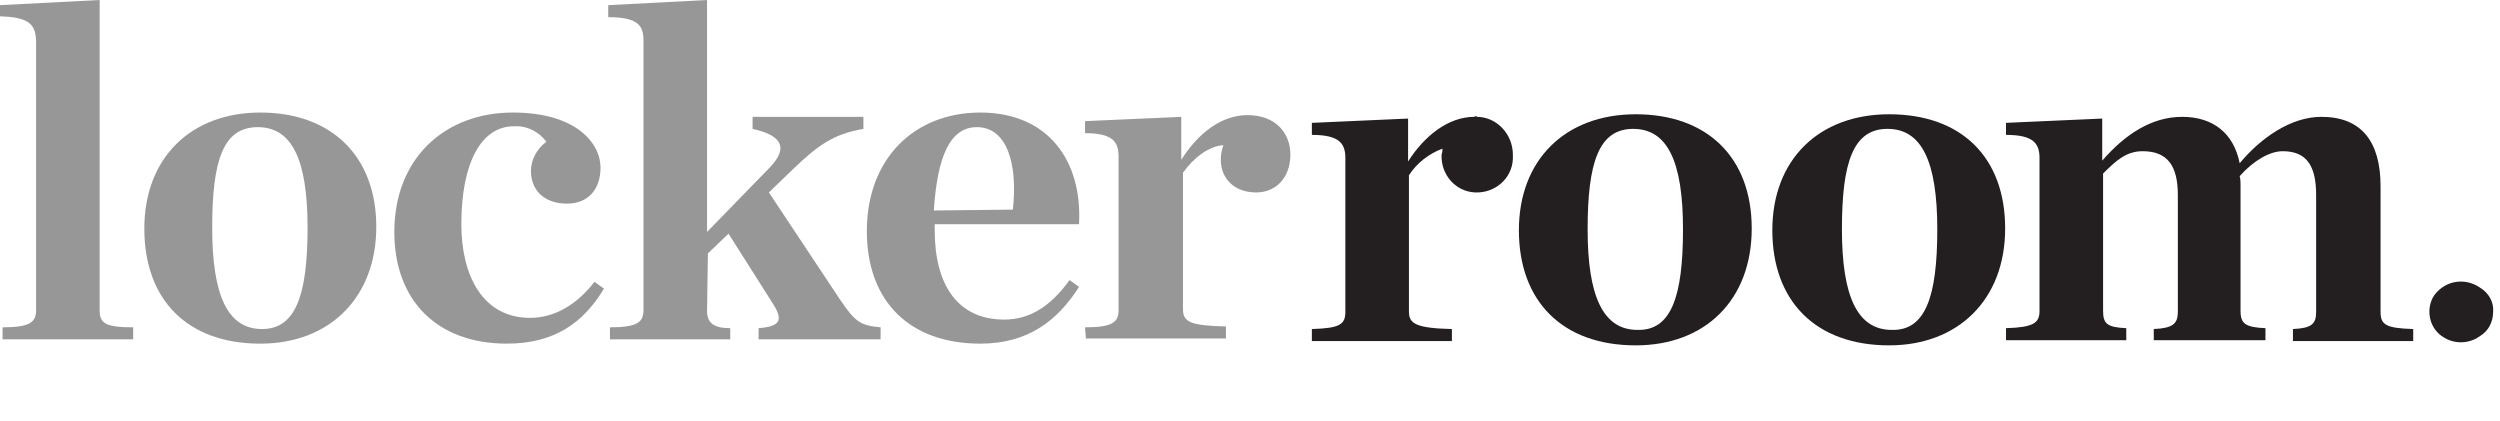
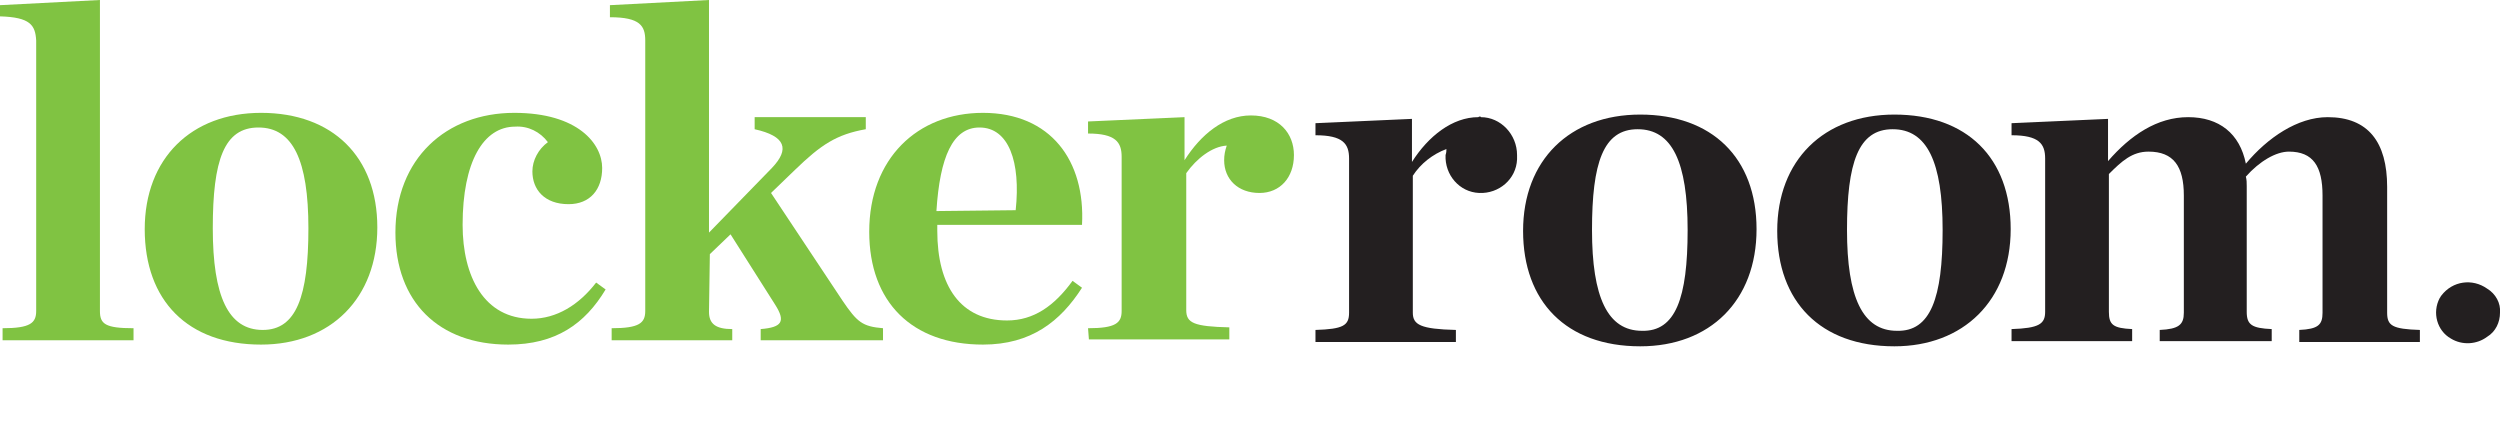
- <svg xmlns="http://www.w3.org/2000/svg" version="1.1" id="Layer_1" x="0px" y="0px" width="291px" height="49px" viewBox="0 0 291 49" enable-background="new 0 0 291 49" xml:space="preserve">
-   <g>
-     <path fill="#979797" d="M0.3,38.1c3.2,0,3.9-0.6,3.9-2V4.7C4.1,2.9,3.5,2,0,1.9V0.6L11.6,0v36.1c0,1.5,0.6,2,3.9,2v1.4H0.3V38.1z" />
-     <path fill="#979797" d="M16.8,26.6c0-8.2,5.4-13.5,13.5-13.5c8.3,0,13.5,5.1,13.5,13.3C43.8,34.6,38.4,40,30.3,40   C21.8,40,16.8,34.9,16.8,26.6z M35.8,26.5c0-7.9-1.8-11.7-5.8-11.7s-5.3,3.8-5.3,11.7c0,7.9,1.8,11.8,5.8,11.8   C34.4,38.3,35.8,34.4,35.8,26.5z" />
-     <path fill="#979797" d="M45.9,27c0-8.6,5.9-13.9,13.8-13.9c7.4,0,10.2,3.6,10.2,6.4c0,2.5-1.4,4.2-3.9,4.2c-2.8,0-4.2-1.7-4.2-3.8   c0-1.3,0.7-2.6,1.8-3.4c-0.9-1.2-2.3-1.9-3.8-1.8c-3.7,0-6.1,4.1-6.1,11.399c0,6,2.5,10.9,8,10.9c2.9,0,5.5-1.6,7.5-4.2l1.1,0.8   c-2.4,4-5.8,6.4-11.3,6.4C50.9,40,45.9,35,45.9,27z M82.3,36.2c0,1.399,0.8,2,2.7,2v1.3H71v-1.4c3.2,0,3.9-0.6,3.9-2V4.7   C74.9,3,74.3,2,70.8,2V0.6L82.3,0v27l7.3-7.5c2.1-2.2,1.6-3.7-2-4.5v-1.4h12.9V15c-3.4,0.6-5.2,1.8-8.2,4.7l-2.8,2.7l8.3,12.5   c1.7,2.5,2.3,3,4.7,3.199v1.4H88.3v-1.3c2.5-0.2,2.9-0.9,1.7-2.8l-5.2-8.2l-2.4,2.3L82.3,36.2z" />
-     <path fill="#979797" d="M100.9,26.9c0-8.5,5.6-13.8,13.2-13.8c7.9,0,11.9,5.6,11.5,13h-16.8v0.7c0,6.4,2.7,10.4,8.1,10.4   c3.1,0,5.5-1.7,7.6-4.601l1.1,0.801c-2.5,3.899-5.9,6.6-11.5,6.6C105.9,40,100.9,35.1,100.9,26.9z M108.7,24.5l9.2-0.1   c0.6-5.601-0.8-9.601-4.2-9.601C110.6,14.8,109.1,18.2,108.7,24.5z" />
-     <path fill="#979797" d="M126.3,38.1c3.2,0,3.9-0.6,3.9-2V18.2c0-1.7-0.7-2.7-3.9-2.7v-1.4l11.2-0.5v5c1.9-3,4.6-5.2,7.7-5.2   c3.3,0,5,2.1,5,4.6c0,2.6-1.601,4.4-4,4.4c-2.5,0-4.1-1.601-4.1-3.8c0-0.6,0.1-1.1,0.3-1.7c-1.7,0.1-3.5,1.5-4.7,3.2V36   c0,1.5,0.9,1.9,5,2v1.4h-16.3L126.3,38.1z" />
-     <path fill="#231F20" d="M250.7,38.3c2.2-0.1,2.8-0.6,2.8-2V22.7c0-3.4-1.2-5.1-4.1-5.1c-1.9,0-3.101,1.1-4.601,2.6v16   c0,1.5,0.5,1.899,2.7,2V39.6h-14V38.2c3.2-0.101,3.9-0.601,3.9-2V18.4c0-1.7-0.7-2.7-3.9-2.7v-1.4l11.2-0.5v4.9   c2.6-3,5.7-5.1,9.3-5.1s6,1.9,6.7,5.4c2.5-3,6-5.4,9.5-5.4c4.7,0,6.899,2.9,6.899,8.1v14.6c0,1.5,0.601,1.9,3.801,2v1.4h-14v-1.4   c2.199-0.1,2.699-0.6,2.699-2V22.7c0-3.4-1.1-5.1-3.899-5.1c-1.5,0-3.4,1.1-5,2.9c0.1,0.4,0.1,0.7,0.1,1.1V36.2   c0,1.5,0.601,1.899,2.9,2V39.6h-13V38.3L250.7,38.3z M290.2,36.3c0,1.101-0.5,2.2-1.5,2.8c-1.2,0.9-2.9,1-4.2,0.2   c-1.6-0.899-2.2-3-1.3-4.7c0.1-0.1,0.1-0.199,0.2-0.3c1.3-1.7,3.6-2,5.3-0.8C289.7,34.1,290.3,35.2,290.2,36.3" />
-     <path fill="#231F20" d="M190.4,13.3c-8.2,0-13.601,5.3-13.601,13.5c0,8.2,5,13.4,13.601,13.4c8.1,0,13.5-5.3,13.5-13.601   C203.9,18.3,198.7,13.3,190.4,13.3z M190.6,38.4c-4,0-5.8-3.9-5.8-11.7c0-7.8,1.3-11.7,5.3-11.7s5.801,3.8,5.801,11.7   C195.9,34.6,194.5,38.5,190.6,38.4z M219.9,13.3c-8.2,0-13.601,5.3-13.601,13.5c0,8.2,5,13.4,13.601,13.4c8,0,13.5-5.3,13.5-13.601   C233.4,18.3,228.3,13.3,219.9,13.3z M220.2,38.4c-4,0-5.8-3.9-5.8-11.7c0-7.8,1.3-11.7,5.3-11.7s5.8,3.8,5.8,11.7   C225.5,34.6,224.1,38.5,220.2,38.4z" />
-     <path fill="#231F20" d="M171.6,13.6c-3,0-5.8,2.2-7.699,5.2v-5l-11.2,0.5v1.4c3.2,0,3.899,1,3.899,2.7v17.9   c0,1.5-0.699,1.9-3.899,2v1.4H169v-1.4c-4.1-0.1-5-0.6-5-2V20.4c0.9-1.4,2.3-2.5,3.9-3.1c0,0.2,0,0.4-0.101,0.7   c-0.1,2.3,1.601,4.3,3.9,4.4c2.3,0.1,4.3-1.601,4.399-3.9v-0.1V18c0-2.4-1.899-4.4-4.199-4.4C171.9,13.5,171.7,13.5,171.6,13.6" />
-   </g>
+ <svg xmlns="http://www.w3.org/2000/svg" version="1.1" id="Layer_1" x="0px" y="0px" viewBox="0 0 290.2 50.9" style="enable-background:new 0 0 290.2 50.9;" xml:space="preserve">
+   <style type="text/css">
+ 	.st0{fill:#80C342;}
+ 	.st1{fill:#231F20;}
+ </style>
+   <path class="st0" d="M0.3,38.1c3.2,0,3.9-0.6,3.9-2V4.7C4.1,2.9,3.5,2,0,1.9V0.6L11.6,0v36.1c0,1.5,0.6,2,3.9,2v1.4H0.3V38.1z" />
+   <path class="st0" d="M16.8,26.6c0-8.2,5.4-13.5,13.5-13.5c8.3,0,13.5,5.1,13.5,13.3S38.4,40,30.3,40C21.8,40,16.8,34.9,16.8,26.6z   M35.8,26.5c0-7.9-1.8-11.7-5.8-11.7s-5.3,3.8-5.3,11.7s1.8,11.8,5.8,11.8C34.4,38.3,35.8,34.4,35.8,26.5L35.8,26.5z" />
+   <path class="st0" d="M45.9,27c0-8.6,5.9-13.9,13.8-13.9c7.4,0,10.2,3.6,10.2,6.4c0,2.5-1.4,4.2-3.9,4.2c-2.8,0-4.2-1.7-4.2-3.8  c0-1.3,0.7-2.6,1.8-3.4c-0.9-1.2-2.3-1.9-3.8-1.8c-3.7,0-6.1,4.1-6.1,11.4c0,6,2.5,10.9,8,10.9c2.9,0,5.5-1.6,7.5-4.2l1.1,0.8  c-2.4,4-5.8,6.4-11.3,6.4C50.9,40,45.9,35,45.9,27z" />
+   <path class="st0" d="M82.3,36.2c0,1.4,0.8,2,2.7,2v1.3H71v-1.4c3.2,0,3.9-0.6,3.9-2V4.7C74.9,3,74.3,2,70.8,2V0.6L82.3,0v27l7.3-7.5  c2.1-2.2,1.6-3.7-2-4.5v-1.4h12.9V15c-3.4,0.6-5.2,1.8-8.2,4.7l-2.8,2.7l8.3,12.5c1.7,2.5,2.3,3,4.7,3.2v1.4H88.3v-1.3  c2.5-0.2,2.9-0.9,1.7-2.8l-5.2-8.2l-2.4,2.3L82.3,36.2z" />
+   <path class="st0" d="M100.9,26.9c0-8.5,5.6-13.8,13.2-13.8c7.9,0,11.9,5.6,11.5,13h-16.8v0.7c0,6.4,2.7,10.4,8.1,10.4  c3.1,0,5.5-1.7,7.6-4.6l1.1,0.8c-2.5,3.9-5.9,6.6-11.5,6.6C105.9,40,100.9,35.1,100.9,26.9z M108.7,24.5l9.2-0.1  c0.6-5.6-0.8-9.6-4.2-9.6C110.6,14.8,109.1,18.2,108.7,24.5z" />
+   <path class="st0" d="M126.3,38.1c3.2,0,3.9-0.6,3.9-2V18.2c0-1.7-0.7-2.7-3.9-2.7v-1.4l11.2-0.5v5c1.9-3,4.6-5.2,7.7-5.2  c3.3,0,5,2.1,5,4.6c0,2.6-1.6,4.4-4,4.4c-2.5,0-4.1-1.6-4.1-3.8c0-0.6,0.1-1.1,0.3-1.7c-1.7,0.1-3.5,1.5-4.7,3.2V36  c0,1.5,0.9,1.9,5,2v1.4h-16.3L126.3,38.1L126.3,38.1z" />
+   <path class="st1" d="M250.7,38.3c2.2-0.1,2.8-0.6,2.8-2V22.7c0-3.4-1.2-5.1-4.1-5.1c-1.9,0-3.1,1.1-4.6,2.6v16c0,1.5,0.5,1.9,2.7,2  v1.4h-14v-1.4c3.2-0.1,3.9-0.6,3.9-2V18.4c0-1.7-0.7-2.7-3.9-2.7v-1.4l11.2-0.5v4.9c2.6-3,5.7-5.1,9.3-5.1c3.6,0,6,1.9,6.7,5.4  c2.5-3,6-5.4,9.5-5.4c4.7,0,6.9,2.9,6.9,8.1v14.6c0,1.5,0.6,1.9,3.8,2v1.4h-14v-1.4c2.2-0.1,2.7-0.6,2.7-2V22.7  c0-3.4-1.1-5.1-3.9-5.1c-1.5,0-3.4,1.1-5,2.9c0.1,0.4,0.1,0.7,0.1,1.1v14.6c0,1.5,0.6,1.9,2.9,2v1.4h-13L250.7,38.3L250.7,38.3z" />
+   <path class="st1" d="M290.2,36.3c0,1.1-0.5,2.2-1.5,2.8c-1.2,0.9-2.9,1-4.2,0.2c-1.6-0.9-2.2-3-1.3-4.7c0.1-0.1,0.1-0.2,0.2-0.3  c1.3-1.7,3.6-2,5.3-0.8C289.7,34.1,290.3,35.2,290.2,36.3" />
+   <path class="st1" d="M190.4,13.3c-8.2,0-13.6,5.3-13.6,13.5s5,13.4,13.6,13.4c8.1,0,13.5-5.3,13.5-13.6S198.7,13.3,190.4,13.3z   M190.6,38.4c-4,0-5.8-3.9-5.8-11.7s1.3-11.7,5.3-11.7s5.8,3.8,5.8,11.7S194.5,38.5,190.6,38.4L190.6,38.4z" />
+   <path class="st1" d="M219.9,13.3c-8.2,0-13.6,5.3-13.6,13.5s5,13.4,13.6,13.4c8,0,13.5-5.3,13.5-13.6S228.3,13.3,219.9,13.3z   M220.2,38.4c-4,0-5.8-3.9-5.8-11.7s1.3-11.7,5.3-11.7s5.8,3.8,5.8,11.7S224.1,38.5,220.2,38.4L220.2,38.4z" />
+   <path class="st1" d="M171.6,13.6c-3,0-5.8,2.2-7.7,5.2v-5l-11.2,0.5v1.4c3.2,0,3.9,1,3.9,2.7v17.9c0,1.5-0.7,1.9-3.9,2v1.4H169v-1.4  c-4.1-0.1-5-0.6-5-2V20.4c0.9-1.4,2.3-2.5,3.9-3.1c0,0.2,0,0.4-0.1,0.7c-0.1,2.3,1.6,4.3,3.9,4.4s4.3-1.6,4.4-3.9v-0.1  c0-0.1,0-0.3,0-0.4c0-2.4-1.9-4.4-4.2-4.4C171.9,13.5,171.7,13.5,171.6,13.6" />
</svg>
